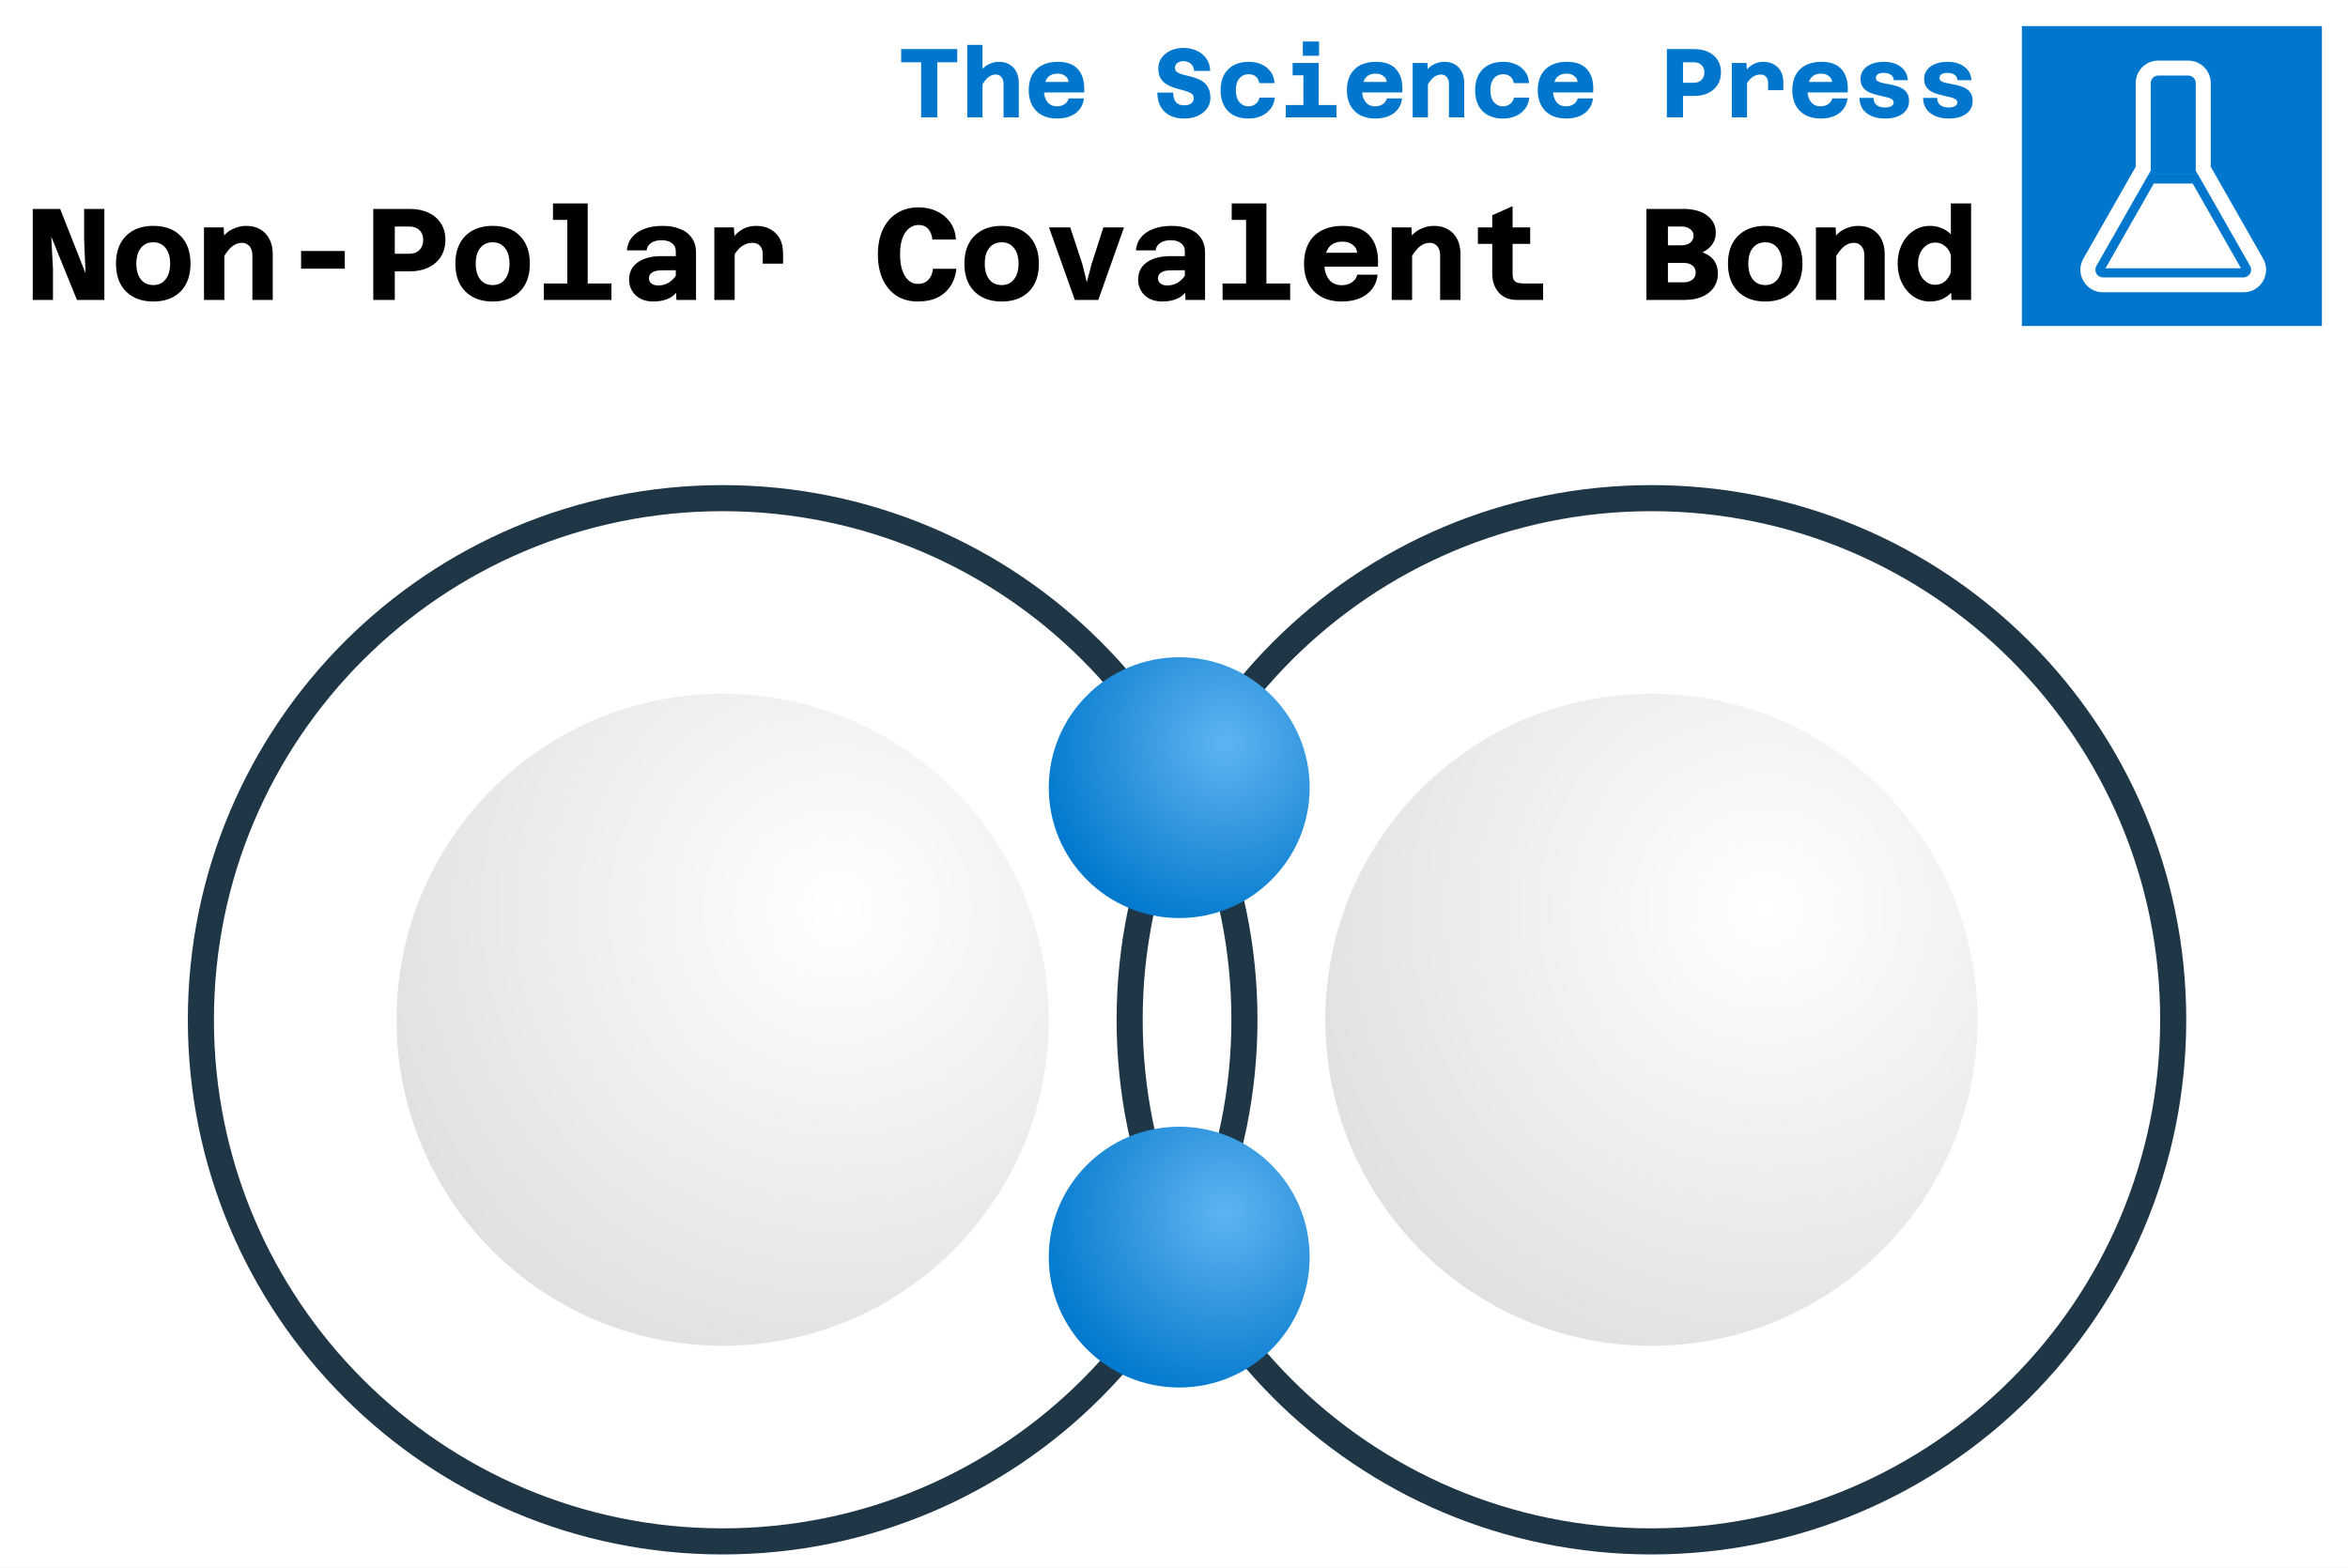
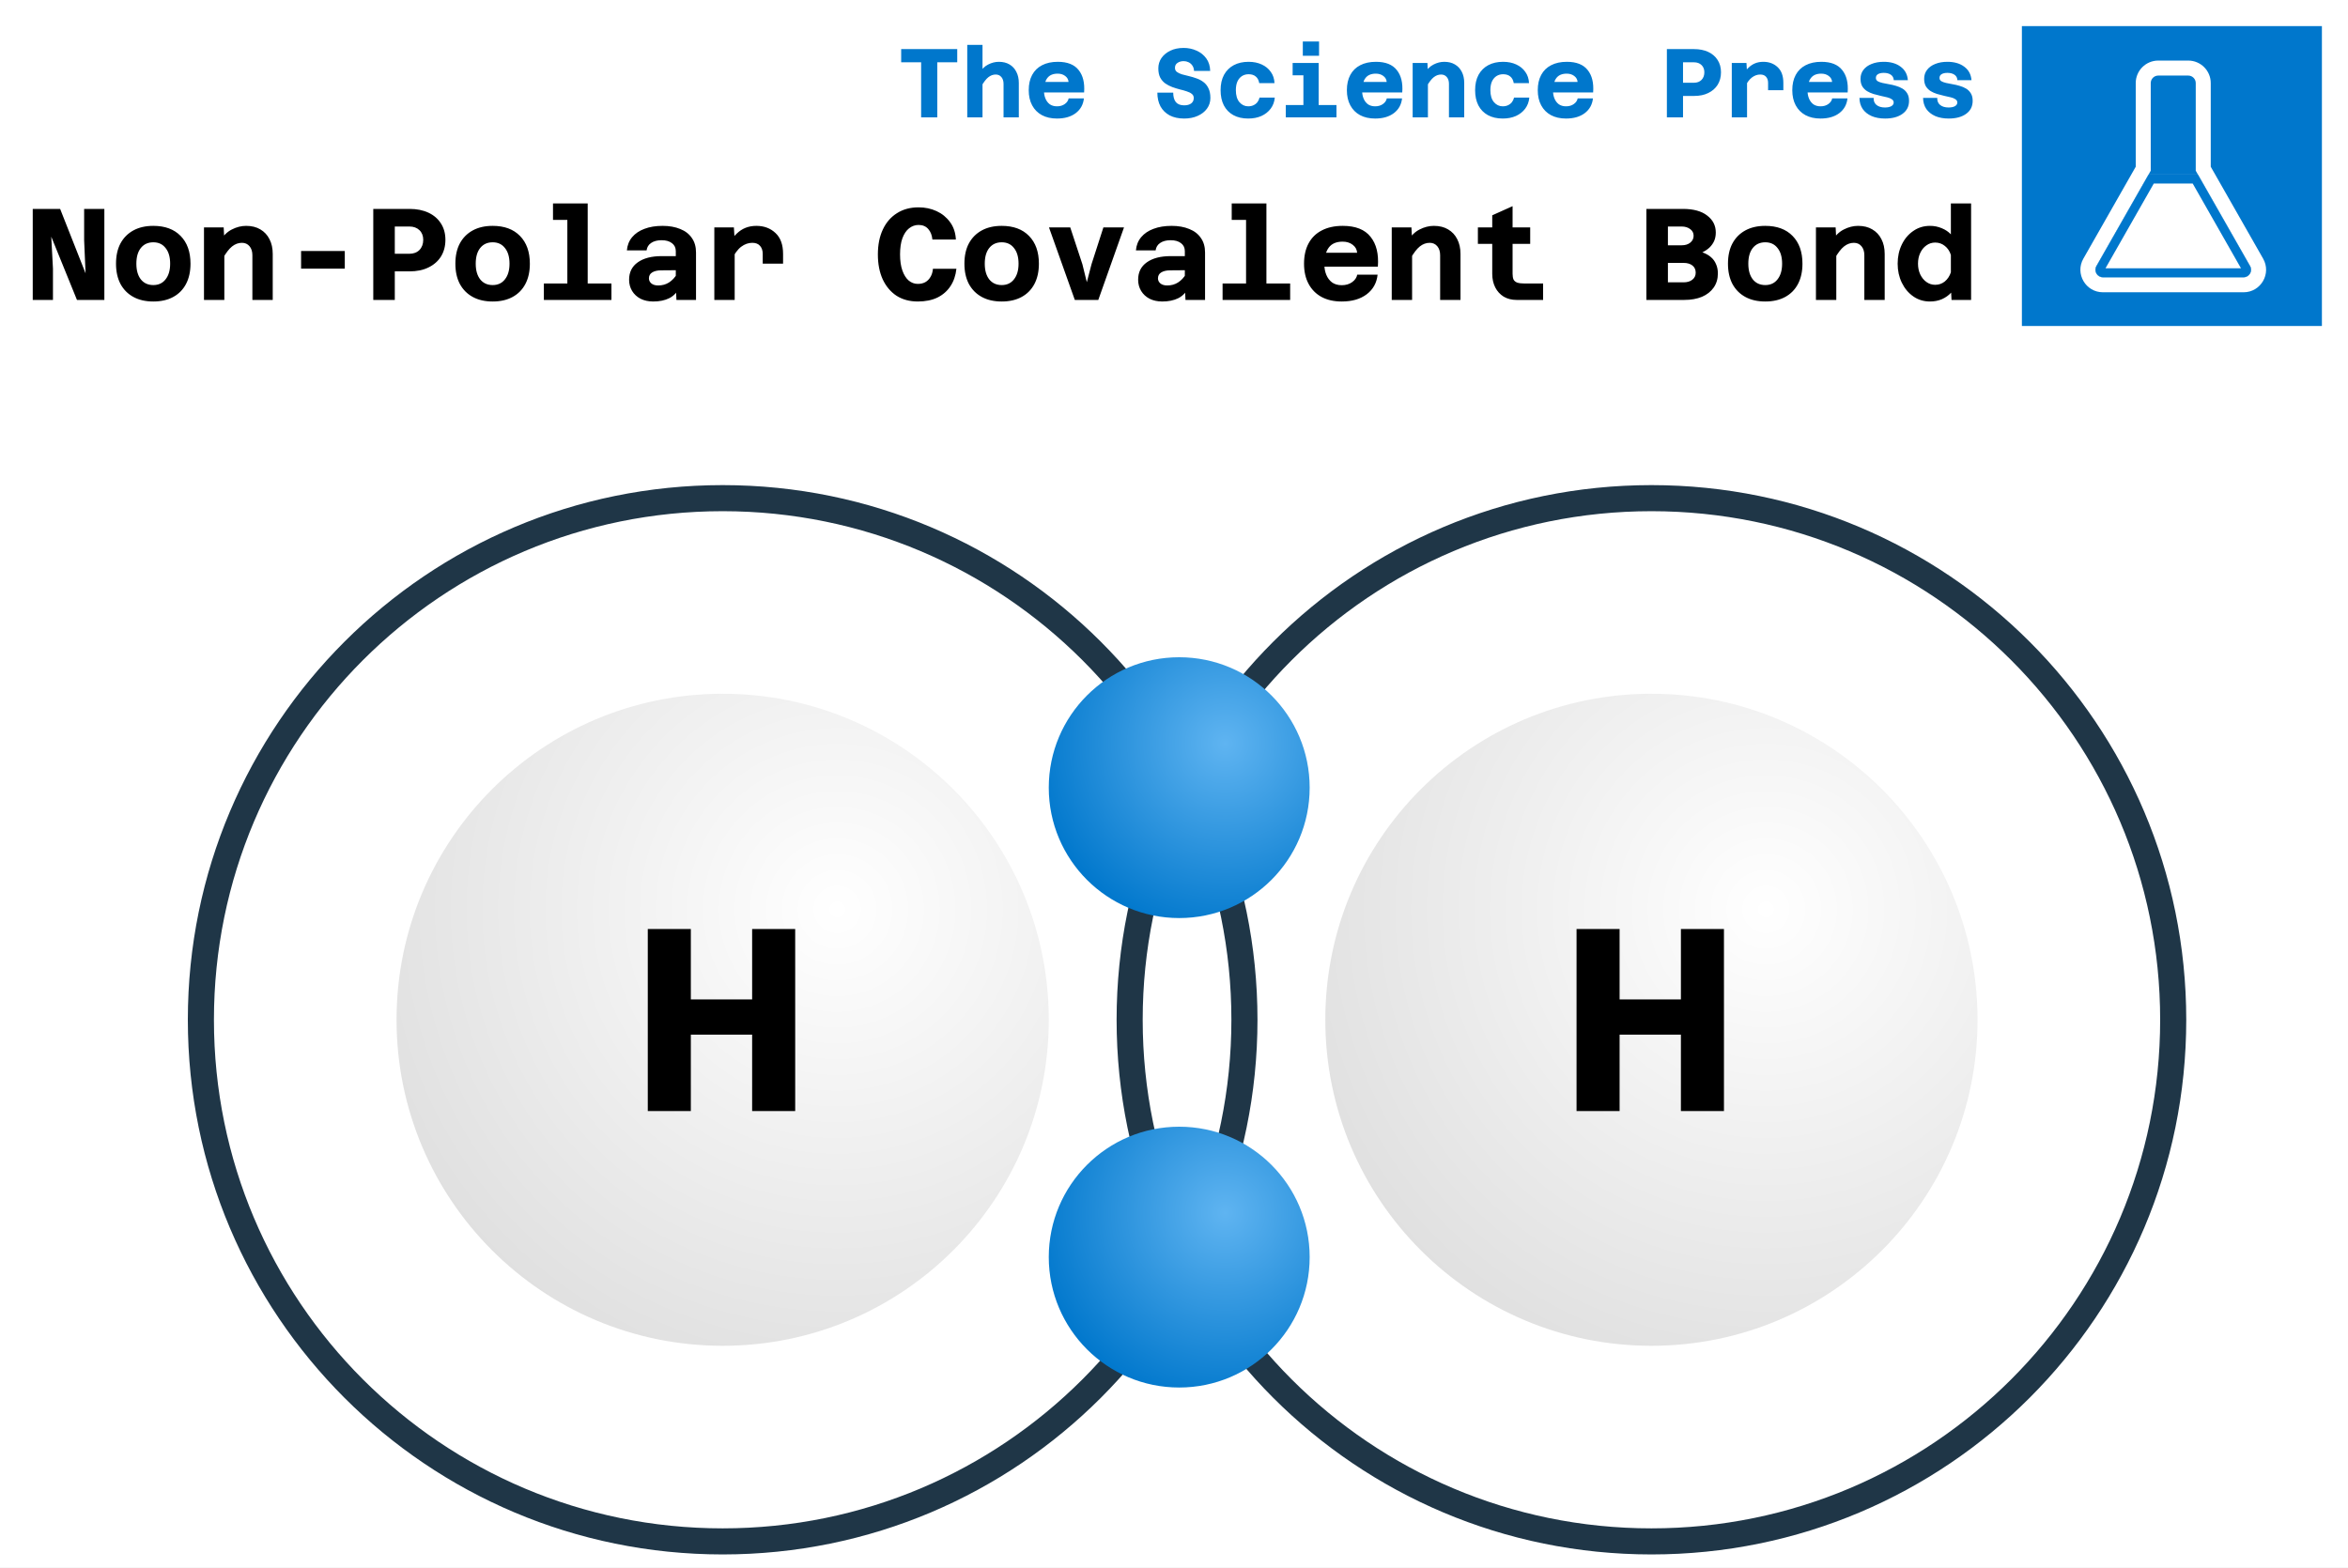
<svg xmlns="http://www.w3.org/2000/svg" width="900" height="601" viewBox="0 0 900 601" fill="none">
  <rect x="5" y="5" width="890" height="591" fill="white" stroke="white" stroke-width="10" />
  <g clip-path="url(#clip0_860_28)">
    <path d="M890 10H775V125H890V10Z" fill="#0077CC" />
    <path d="M838.764 26.1C841.94 26.1 844.514 28.674 844.514 31.85V64.687L864.967 100.592C867.15 104.425 864.382 109.187 859.971 109.187H806.058C801.646 109.187 798.878 104.425 801.061 100.592L821.514 64.687V31.85C821.514 28.674 824.089 26.1 827.264 26.1H838.764Z" fill="#0077CC" />
    <path d="M844.514 64.687H841.639V65.448L842.016 66.11L844.514 64.687ZM821.514 64.687L824.012 66.11L824.389 65.448V64.687H821.514ZM838.764 26.1V28.975C840.352 28.975 841.639 30.262 841.639 31.85H844.514H847.389C847.389 27.087 843.528 23.225 838.764 23.225V26.1ZM844.514 31.85H841.639V64.687H844.514H847.389V31.85H844.514ZM844.514 64.687L842.016 66.11L862.469 102.015L864.967 100.592L867.465 99.169L847.012 63.264L844.514 64.687ZM864.967 100.592L862.469 102.015C863.56 103.931 862.176 106.312 859.971 106.312V109.187V112.062C866.588 112.062 870.74 104.919 867.465 99.169L864.967 100.592ZM859.971 109.187V106.312H806.058V109.187L806.057 112.062H859.971V109.187ZM806.058 109.187V106.312C803.852 106.312 802.468 103.931 803.559 102.014L801.061 100.592L798.563 99.169C795.288 104.918 799.441 112.062 806.057 112.062L806.058 109.187ZM801.061 100.592L803.559 102.014L824.012 66.11L821.514 64.687L819.016 63.264L798.563 99.169L801.061 100.592ZM821.514 64.687H824.389V31.85H821.514H818.639V64.687H821.514ZM821.514 31.85H824.389C824.389 30.262 825.676 28.975 827.264 28.975L827.264 26.1V23.225C822.501 23.225 818.639 27.086 818.639 31.85H821.514ZM827.264 26.1L827.264 28.975H838.764V26.1V23.225H827.264V26.1Z" fill="white" />
    <path d="M841.932 66.925C842.123 66.925 842.312 66.937 842.5 66.956L862.471 102.015C863.562 103.932 862.177 106.313 859.972 106.313H806.059C803.854 106.313 802.469 103.932 803.561 102.015L823.549 66.925H841.932Z" fill="white" />
    <mask id="mask0_860_28" style="mask-type:luminance" maskUnits="userSpaceOnUse" x="803" y="66" width="60" height="41">
      <path d="M841.932 66.925C842.123 66.925 842.312 66.937 842.5 66.956L862.471 102.015C863.562 103.932 862.177 106.313 859.972 106.313H806.059C803.854 106.313 802.469 103.932 803.561 102.015L823.549 66.925H841.932Z" fill="white" />
    </mask>
    <g mask="url(#mask0_860_28)">
      <path d="M842.5 66.956L845.497 65.248L844.614 63.698L842.839 63.523L842.5 66.956ZM823.549 66.926V63.476H821.544L820.552 65.218L823.549 66.926ZM841.932 66.926V70.376C841.982 70.376 842.055 70.379 842.16 70.389L842.5 66.956L842.839 63.523C842.57 63.496 842.264 63.476 841.932 63.476V66.926ZM842.5 66.956L839.502 68.664L859.473 103.723L862.471 102.015L865.469 100.308L845.497 65.248L842.5 66.956ZM862.471 102.015L859.473 103.723C859.254 103.339 859.531 102.863 859.972 102.863L859.972 106.313V109.763C864.823 109.763 867.87 104.525 865.469 100.308L862.471 102.015ZM859.972 106.313L859.972 102.863H806.059V106.313L806.059 109.763H859.972V106.313ZM806.059 106.313V102.863C806.5 102.863 806.778 103.339 806.559 103.723L803.561 102.015L800.564 100.308C798.162 104.524 801.207 109.762 806.059 109.763L806.059 106.313ZM803.561 102.015L806.559 103.723L826.547 68.633L823.549 66.926L820.552 65.218L800.564 100.308L803.561 102.015ZM823.549 66.926V70.376H841.932V66.926V63.476H823.549V66.926Z" fill="#0077CC" />
    </g>
  </g>
  <path d="M353.075 45V23.887H345.425V18.825H366.913V23.887H359.263V45H353.075ZM384.665 45V32.175C384.665 31.075 384.39 30.2 383.84 29.55C383.29 28.9 382.565 28.575 381.665 28.575C380.64 28.575 379.69 28.925 378.815 29.625C377.965 30.3 377.065 31.475 376.115 33.15L375.29 28.238C376.24 26.587 377.39 25.425 378.74 24.75C380.09 24.05 381.465 23.7 382.865 23.7C384.465 23.7 385.827 24.038 386.952 24.712C388.102 25.387 388.977 26.337 389.577 27.562C390.202 28.762 390.515 30.175 390.515 31.8V45H384.665ZM370.752 45V17.212H376.602V45H370.752ZM405.154 45.45C402.904 45.45 400.967 45.013 399.342 44.138C397.742 43.263 396.504 42.013 395.629 40.388C394.754 38.763 394.317 36.825 394.317 34.575C394.317 32.3 394.754 30.35 395.629 28.725C396.504 27.1 397.767 25.863 399.417 25.012C401.092 24.137 403.104 23.7 405.454 23.7C409.129 23.7 411.792 24.75 413.442 26.85C415.117 28.925 415.817 31.788 415.542 35.438H398.967L399.004 31.425H409.579C409.504 30.475 409.079 29.712 408.304 29.137C407.529 28.538 406.567 28.238 405.417 28.238C403.617 28.238 402.292 28.8 401.442 29.925C400.592 31.05 400.167 32.688 400.167 34.837C400.167 35.913 400.354 36.9 400.729 37.8C401.104 38.7 401.654 39.425 402.379 39.975C403.129 40.5 404.054 40.763 405.154 40.763C406.329 40.763 407.317 40.475 408.117 39.9C408.942 39.325 409.442 38.6 409.617 37.725H415.467C415.217 40.1 414.167 41.987 412.317 43.388C410.492 44.763 408.104 45.45 405.154 45.45ZM453.896 45.45C451.746 45.45 449.896 45.05 448.346 44.25C446.821 43.425 445.646 42.275 444.821 40.8C444.021 39.3 443.621 37.538 443.621 35.513H449.696C449.696 37.087 450.034 38.3 450.709 39.15C451.409 39.975 452.471 40.388 453.896 40.388C455.021 40.388 455.909 40.15 456.559 39.675C457.234 39.175 457.571 38.475 457.571 37.575C457.571 36.9 457.321 36.375 456.821 36C456.346 35.6 455.696 35.275 454.871 35.025C454.071 34.75 453.184 34.5 452.209 34.275C451.259 34.025 450.296 33.725 449.321 33.375C448.371 33.025 447.484 32.562 446.659 31.988C445.859 31.413 445.209 30.663 444.709 29.738C444.234 28.812 443.996 27.637 443.996 26.212C443.996 24.738 444.396 23.413 445.196 22.238C446.021 21.062 447.159 20.125 448.609 19.425C450.059 18.725 451.759 18.375 453.709 18.375C455.484 18.375 457.134 18.725 458.659 19.425C460.184 20.1 461.421 21.087 462.371 22.387C463.321 23.688 463.821 25.288 463.871 27.188H457.684C457.634 26.337 457.409 25.637 457.009 25.087C456.634 24.538 456.146 24.125 455.546 23.85C454.971 23.575 454.359 23.438 453.709 23.438C452.784 23.438 451.996 23.663 451.346 24.113C450.696 24.538 450.371 25.175 450.371 26.025C450.371 26.675 450.609 27.188 451.084 27.562C451.584 27.938 452.234 28.25 453.034 28.5C453.859 28.725 454.746 28.95 455.696 29.175C456.671 29.4 457.634 29.688 458.584 30.038C459.559 30.363 460.446 30.825 461.246 31.425C462.071 32.025 462.721 32.825 463.196 33.825C463.696 34.8 463.946 36.05 463.946 37.575C463.946 39.1 463.509 40.462 462.634 41.663C461.784 42.837 460.596 43.763 459.071 44.438C457.571 45.112 455.846 45.45 453.896 45.45ZM478.436 45.45C476.236 45.45 474.336 45.013 472.736 44.138C471.161 43.263 469.948 42.013 469.098 40.388C468.273 38.763 467.861 36.825 467.861 34.575C467.861 32.275 468.298 30.312 469.173 28.688C470.073 27.062 471.323 25.825 472.923 24.975C474.523 24.125 476.411 23.7 478.586 23.7C480.486 23.7 482.161 24.038 483.611 24.712C485.086 25.387 486.248 26.337 487.098 27.562C487.973 28.762 488.448 30.2 488.523 31.875H482.673C482.473 30.725 482.023 29.875 481.323 29.325C480.648 28.75 479.736 28.462 478.586 28.462C477.636 28.462 476.786 28.7 476.036 29.175C475.311 29.65 474.736 30.337 474.311 31.238C473.911 32.138 473.711 33.25 473.711 34.575C473.711 36.55 474.161 38.075 475.061 39.15C475.986 40.225 477.111 40.763 478.436 40.763C479.211 40.763 479.886 40.625 480.461 40.35C481.061 40.075 481.561 39.688 481.961 39.188C482.361 38.663 482.636 38.075 482.786 37.425H488.636C488.486 39.05 487.961 40.462 487.061 41.663C486.161 42.862 484.973 43.8 483.498 44.475C482.023 45.125 480.336 45.45 478.436 45.45ZM499.6 45V24.15H505.45V45H499.6ZM492.85 45V40.275H512.275V45H492.85ZM495.475 28.875V24.15H502.525V28.875H495.475ZM499.375 21.375V15.9H505.6V21.375H499.375ZM527.103 45.45C524.853 45.45 522.915 45.013 521.29 44.138C519.69 43.263 518.453 42.013 517.578 40.388C516.703 38.763 516.265 36.825 516.265 34.575C516.265 32.3 516.703 30.35 517.578 28.725C518.453 27.1 519.715 25.863 521.365 25.012C523.04 24.137 525.053 23.7 527.403 23.7C531.078 23.7 533.74 24.75 535.39 26.85C537.065 28.925 537.765 31.788 537.49 35.438H520.915L520.953 31.425H531.528C531.453 30.475 531.028 29.712 530.253 29.137C529.478 28.538 528.515 28.238 527.365 28.238C525.565 28.238 524.24 28.8 523.39 29.925C522.54 31.05 522.115 32.688 522.115 34.837C522.115 35.913 522.303 36.9 522.678 37.8C523.053 38.7 523.603 39.425 524.328 39.975C525.078 40.5 526.003 40.763 527.103 40.763C528.278 40.763 529.265 40.475 530.065 39.9C530.89 39.325 531.39 38.6 531.565 37.725H537.415C537.165 40.1 536.115 41.987 534.265 43.388C532.44 44.763 530.053 45.45 527.103 45.45ZM555.392 45V32.138C555.392 31.062 555.117 30.2 554.567 29.55C554.017 28.9 553.292 28.575 552.392 28.575C551.367 28.575 550.417 28.925 549.542 29.625C548.692 30.3 547.792 31.475 546.842 33.15L546.017 28.2C546.967 26.575 548.117 25.425 549.467 24.75C550.817 24.05 552.192 23.7 553.592 23.7C555.192 23.7 556.555 24.038 557.68 24.712C558.83 25.387 559.705 26.325 560.305 27.525C560.93 28.725 561.242 30.137 561.242 31.762V45H555.392ZM541.48 45V24.15H547.142L547.33 27.863V45H541.48ZM575.994 45.45C573.794 45.45 571.894 45.013 570.294 44.138C568.719 43.263 567.507 42.013 566.657 40.388C565.832 38.763 565.419 36.825 565.419 34.575C565.419 32.275 565.857 30.312 566.732 28.688C567.632 27.062 568.882 25.825 570.482 24.975C572.082 24.125 573.969 23.7 576.144 23.7C578.044 23.7 579.719 24.038 581.169 24.712C582.644 25.387 583.807 26.337 584.657 27.562C585.532 28.762 586.007 30.2 586.082 31.875H580.232C580.032 30.725 579.582 29.875 578.882 29.325C578.207 28.75 577.294 28.462 576.144 28.462C575.194 28.462 574.344 28.7 573.594 29.175C572.869 29.65 572.294 30.337 571.869 31.238C571.469 32.138 571.269 33.25 571.269 34.575C571.269 36.55 571.719 38.075 572.619 39.15C573.544 40.225 574.669 40.763 575.994 40.763C576.769 40.763 577.444 40.625 578.019 40.35C578.619 40.075 579.119 39.688 579.519 39.188C579.919 38.663 580.194 38.075 580.344 37.425H586.194C586.044 39.05 585.519 40.462 584.619 41.663C583.719 42.862 582.532 43.8 581.057 44.475C579.582 45.125 577.894 45.45 575.994 45.45ZM600.271 45.45C598.021 45.45 596.084 45.013 594.459 44.138C592.859 43.263 591.621 42.013 590.746 40.388C589.871 38.763 589.434 36.825 589.434 34.575C589.434 32.3 589.871 30.35 590.746 28.725C591.621 27.1 592.884 25.863 594.534 25.012C596.209 24.137 598.221 23.7 600.571 23.7C604.246 23.7 606.909 24.75 608.559 26.85C610.234 28.925 610.934 31.788 610.659 35.438H594.084L594.121 31.425H604.696C604.621 30.475 604.196 29.712 603.421 29.137C602.646 28.538 601.684 28.238 600.534 28.238C598.734 28.238 597.409 28.8 596.559 29.925C595.709 31.05 595.284 32.688 595.284 34.837C595.284 35.913 595.471 36.9 595.846 37.8C596.221 38.7 596.771 39.425 597.496 39.975C598.246 40.5 599.171 40.763 600.271 40.763C601.446 40.763 602.434 40.475 603.234 39.9C604.059 39.325 604.559 38.6 604.734 37.725H610.584C610.334 40.1 609.284 41.987 607.434 43.388C605.609 44.763 603.221 45.45 600.271 45.45ZM643.351 36.788V31.725H649.313C650.513 31.725 651.476 31.363 652.201 30.637C652.926 29.887 653.288 28.913 653.288 27.712C653.288 26.562 652.926 25.637 652.201 24.938C651.476 24.238 650.513 23.887 649.313 23.887H643.351V18.825H649.351C651.426 18.825 653.238 19.188 654.788 19.913C656.338 20.637 657.538 21.675 658.388 23.025C659.238 24.35 659.663 25.913 659.663 27.712C659.663 29.538 659.238 31.137 658.388 32.513C657.538 33.862 656.338 34.913 654.788 35.663C653.263 36.413 651.451 36.788 649.351 36.788H643.351ZM638.926 45V18.825H645.113V45H638.926ZM677.715 34.575V31.762C677.715 30.812 677.465 30.05 676.965 29.475C676.465 28.875 675.715 28.575 674.715 28.575C673.59 28.575 672.528 28.95 671.528 29.7C670.528 30.45 669.578 31.75 668.678 33.6L668.078 28.688C668.728 27.587 669.44 26.675 670.215 25.95C670.99 25.2 671.84 24.637 672.765 24.262C673.715 23.887 674.753 23.7 675.878 23.7C678.103 23.7 679.94 24.387 681.39 25.762C682.84 27.113 683.565 29.113 683.565 31.762V34.575H677.715ZM663.803 45V24.15H669.428L669.653 27.9V45H663.803ZM697.83 45.45C695.58 45.45 693.643 45.013 692.018 44.138C690.418 43.263 689.18 42.013 688.305 40.388C687.43 38.763 686.993 36.825 686.993 34.575C686.993 32.3 687.43 30.35 688.305 28.725C689.18 27.1 690.443 25.863 692.093 25.012C693.768 24.137 695.78 23.7 698.13 23.7C701.805 23.7 704.468 24.75 706.118 26.85C707.793 28.925 708.493 31.788 708.218 35.438H691.643L691.68 31.425H702.255C702.18 30.475 701.755 29.712 700.98 29.137C700.205 28.538 699.243 28.238 698.093 28.238C696.293 28.238 694.968 28.8 694.118 29.925C693.268 31.05 692.843 32.688 692.843 34.837C692.843 35.913 693.03 36.9 693.405 37.8C693.78 38.7 694.33 39.425 695.055 39.975C695.805 40.5 696.73 40.763 697.83 40.763C699.005 40.763 699.993 40.475 700.793 39.9C701.618 39.325 702.118 38.6 702.293 37.725H708.143C707.893 40.1 706.843 41.987 704.993 43.388C703.168 44.763 700.78 45.45 697.83 45.45ZM722.557 45.45C720.607 45.45 718.895 45.138 717.42 44.513C715.945 43.862 714.795 42.95 713.97 41.775C713.17 40.575 712.757 39.163 712.732 37.538H718.17C718.12 38.688 718.482 39.587 719.257 40.237C720.057 40.888 721.145 41.212 722.52 41.212C723.52 41.212 724.32 41.05 724.92 40.725C725.545 40.375 725.857 39.9 725.857 39.3C725.857 38.775 725.62 38.362 725.145 38.062C724.695 37.737 724.095 37.487 723.345 37.312C722.595 37.112 721.77 36.925 720.87 36.75C719.97 36.55 719.057 36.312 718.132 36.038C717.232 35.763 716.407 35.4 715.657 34.95C714.907 34.475 714.295 33.862 713.82 33.112C713.37 32.337 713.145 31.375 713.145 30.225C713.145 28.9 713.52 27.75 714.27 26.775C715.02 25.8 716.057 25.05 717.382 24.525C718.732 23.975 720.282 23.7 722.032 23.7C724.707 23.7 726.87 24.325 728.52 25.575C730.195 26.8 731.12 28.525 731.295 30.75H725.895C725.845 29.825 725.47 29.125 724.77 28.65C724.07 28.175 723.17 27.938 722.07 27.938C721.145 27.938 720.407 28.1 719.857 28.425C719.307 28.75 719.032 29.238 719.032 29.887C719.032 30.413 719.257 30.825 719.707 31.125C720.182 31.4 720.795 31.625 721.545 31.8C722.295 31.975 723.12 32.138 724.02 32.288C724.945 32.438 725.857 32.65 726.757 32.925C727.657 33.175 728.482 33.525 729.232 33.975C729.982 34.425 730.582 35.025 731.032 35.775C731.507 36.525 731.745 37.487 731.745 38.663C731.745 40.788 730.907 42.45 729.232 43.65C727.582 44.85 725.357 45.45 722.557 45.45ZM746.947 45.45C744.997 45.45 743.284 45.138 741.809 44.513C740.334 43.862 739.184 42.95 738.359 41.775C737.559 40.575 737.147 39.163 737.122 37.538H742.559C742.509 38.688 742.872 39.587 743.647 40.237C744.447 40.888 745.534 41.212 746.909 41.212C747.909 41.212 748.709 41.05 749.309 40.725C749.934 40.375 750.247 39.9 750.247 39.3C750.247 38.775 750.009 38.362 749.534 38.062C749.084 37.737 748.484 37.487 747.734 37.312C746.984 37.112 746.159 36.925 745.259 36.75C744.359 36.55 743.447 36.312 742.522 36.038C741.622 35.763 740.797 35.4 740.047 34.95C739.297 34.475 738.684 33.862 738.209 33.112C737.759 32.337 737.534 31.375 737.534 30.225C737.534 28.9 737.909 27.75 738.659 26.775C739.409 25.8 740.447 25.05 741.772 24.525C743.122 23.975 744.672 23.7 746.422 23.7C749.097 23.7 751.259 24.325 752.909 25.575C754.584 26.8 755.509 28.525 755.684 30.75H750.284C750.234 29.825 749.859 29.125 749.159 28.65C748.459 28.175 747.559 27.938 746.459 27.938C745.534 27.938 744.797 28.1 744.247 28.425C743.697 28.75 743.422 29.238 743.422 29.887C743.422 30.413 743.647 30.825 744.097 31.125C744.572 31.4 745.184 31.625 745.934 31.8C746.684 31.975 747.509 32.138 748.409 32.288C749.334 32.438 750.247 32.65 751.147 32.925C752.047 33.175 752.872 33.525 753.622 33.975C754.372 34.425 754.972 35.025 755.422 35.775C755.897 36.525 756.134 37.487 756.134 38.663C756.134 40.788 755.297 42.45 753.622 43.65C751.972 44.85 749.747 45.45 746.947 45.45Z" fill="#0077CC" />
  <circle cx="277" cy="391" r="125" fill="url(#paint0_radial_860_28)" />
  <circle cx="277" cy="391" r="200" stroke="#1F3647" stroke-width="10" />
  <circle cx="633" cy="391" r="125" fill="url(#paint1_radial_860_28)" />
  <circle cx="633" cy="391" r="200" stroke="#1F3647" stroke-width="10" />
  <circle cx="452" cy="302" r="50" fill="url(#paint2_radial_860_28)" />
  <circle cx="452" cy="482" r="50" fill="url(#paint3_radial_860_28)" />
+   <path d="M288.3 426V356.2H304.8V426H288.3ZM248.3 426V356.2H264.8V426H248.3ZM263.1 396.7V383.2H289.9V396.7H263.1Z" fill="black" />
+   <path d="M644.3 426V356.2H660.8V426H644.3ZM604.3 426V356.2H620.8V426H604.3ZM619.1 396.7V383.2H645.9V396.7H619.1Z" fill="black" />
  <path d="M12.55 115V80.1H23.05L32.8 104.8L32.25 92.1V80.1H40V115H29.5L19.65 90.75L20.3 103V115H12.55ZM58.77 115.6C55.803 115.6 53.253 115.017 51.12 113.85C48.986 112.683 47.336 111.017 46.169 108.85C45.036 106.683 44.469 104.1 44.469 101.1C44.469 98.067 45.036 95.483 46.169 93.35C47.336 91.183 48.986 89.517 51.12 88.35C53.253 87.183 55.803 86.6 58.77 86.6C63.236 86.6 66.719 87.883 69.219 90.45C71.753 93.017 73.019 96.567 73.019 101.1C73.019 104.1 72.453 106.683 71.32 108.85C70.186 111.017 68.553 112.683 66.419 113.85C64.286 115.017 61.736 115.6 58.77 115.6ZM58.77 109.3C60.77 109.3 62.336 108.567 63.469 107.1C64.636 105.633 65.219 103.633 65.219 101.1C65.219 98.533 64.636 96.533 63.469 95.1C62.336 93.633 60.77 92.9 58.77 92.9C56.736 92.9 55.136 93.633 53.969 95.1C52.836 96.533 52.27 98.533 52.27 101.1C52.27 103.633 52.836 105.633 53.969 107.1C55.136 108.567 56.736 109.3 58.77 109.3ZM96.739 115V97.85C96.739 96.417 96.372 95.267 95.639 94.4C94.906 93.533 93.939 93.1 92.739 93.1C91.372 93.1 90.106 93.567 88.939 94.5C87.806 95.4 86.606 96.967 85.339 99.2L84.239 92.6C85.506 90.433 87.039 88.9 88.839 88C90.639 87.067 92.472 86.6 94.339 86.6C96.472 86.6 98.289 87.05 99.789 87.95C101.322 88.85 102.489 90.1 103.289 91.7C104.122 93.3 104.539 95.183 104.539 97.35V115H96.739ZM78.189 115V87.2H85.739L85.989 92.15V115H78.189ZM115.409 103V96.25H132.159V103H115.409ZM148.978 104.05V97.3H156.928C158.528 97.3 159.811 96.817 160.778 95.85C161.745 94.85 162.228 93.55 162.228 91.95C162.228 90.417 161.745 89.183 160.778 88.25C159.811 87.317 158.528 86.85 156.928 86.85H148.978V80.1H156.978C159.745 80.1 162.161 80.583 164.228 81.55C166.295 82.517 167.895 83.9 169.028 85.7C170.161 87.467 170.728 89.55 170.728 91.95C170.728 94.383 170.161 96.517 169.028 98.35C167.895 100.15 166.295 101.55 164.228 102.55C162.195 103.55 159.778 104.05 156.978 104.05H148.978ZM143.078 115V80.1H151.328V115H143.078ZM188.848 115.6C185.881 115.6 183.331 115.017 181.198 113.85C179.064 112.683 177.414 111.017 176.248 108.85C175.114 106.683 174.548 104.1 174.548 101.1C174.548 98.067 175.114 95.483 176.248 93.35C177.414 91.183 179.064 89.517 181.198 88.35C183.331 87.183 185.881 86.6 188.848 86.6C193.314 86.6 196.798 87.883 199.298 90.45C201.831 93.017 203.098 96.567 203.098 101.1C203.098 104.1 202.531 106.683 201.398 108.85C200.264 111.017 198.631 112.683 196.498 113.85C194.364 115.017 191.814 115.6 188.848 115.6ZM188.848 109.3C190.848 109.3 192.414 108.567 193.548 107.1C194.714 105.633 195.298 103.633 195.298 101.1C195.298 98.533 194.714 96.533 193.548 95.1C192.414 93.633 190.848 92.9 188.848 92.9C186.814 92.9 185.214 93.633 184.048 95.1C182.914 96.533 182.348 98.533 182.348 101.1C182.348 103.633 182.914 105.633 184.048 107.1C185.214 108.567 186.814 109.3 188.848 109.3ZM217.467 115V78H225.267V115H217.467ZM208.467 115V108.7H234.367V115H208.467ZM211.967 84.3V78H221.367V84.3H211.967ZM259.287 115L259.037 110V96.3C259.037 95 258.553 93.983 257.587 93.25C256.62 92.483 255.287 92.1 253.587 92.1C251.953 92.1 250.62 92.45 249.587 93.15C248.587 93.817 248.003 94.767 247.837 96H240.287C240.453 94.033 241.12 92.35 242.287 90.95C243.453 89.55 245.02 88.483 246.987 87.75C248.987 86.983 251.303 86.6 253.937 86.6C256.537 86.6 258.803 87 260.737 87.8C262.67 88.567 264.153 89.717 265.187 91.25C266.253 92.75 266.787 94.6 266.787 96.8V115H259.287ZM250.387 115.6C248.553 115.6 246.937 115.25 245.537 114.55C244.137 113.817 243.053 112.817 242.287 111.55C241.52 110.283 241.137 108.85 241.137 107.25C241.137 104.383 242.237 102.167 244.437 100.6C246.67 99 249.737 98.2 253.637 98.2H259.787V103.6L253.437 103.65C252.003 103.65 250.853 103.917 249.987 104.45C249.153 104.95 248.737 105.717 248.737 106.75C248.737 107.483 249.037 108.117 249.637 108.65C250.27 109.183 251.153 109.45 252.287 109.45C253.853 109.45 255.237 109.067 256.437 108.3C257.67 107.5 258.687 106.417 259.487 105.05L260.337 110.3C259.503 112.133 258.22 113.483 256.487 114.35C254.787 115.183 252.753 115.6 250.387 115.6ZM292.356 101.1V97.35C292.356 96.083 292.023 95.067 291.356 94.3C290.69 93.5 289.69 93.1 288.356 93.1C286.856 93.1 285.44 93.6 284.106 94.6C282.773 95.6 281.506 97.333 280.306 99.8L279.506 93.25C280.373 91.783 281.323 90.567 282.356 89.6C283.39 88.6 284.523 87.85 285.756 87.35C287.023 86.85 288.406 86.6 289.906 86.6C292.873 86.6 295.323 87.517 297.256 89.35C299.19 91.15 300.156 93.817 300.156 97.35V101.1H292.356ZM273.806 115V87.2H281.306L281.606 92.2V115H273.806ZM351.795 115.6C348.662 115.6 345.945 114.867 343.645 113.4C341.379 111.9 339.612 109.8 338.345 107.1C337.112 104.367 336.495 101.183 336.495 97.55C336.495 93.883 337.129 90.7 338.395 88C339.662 85.3 341.462 83.217 343.795 81.75C346.129 80.25 348.895 79.5 352.095 79.5C354.595 79.5 356.895 79.983 358.995 80.95C361.095 81.917 362.812 83.317 364.145 85.15C365.512 86.983 366.262 89.217 366.395 91.85H357.395C357.229 90.15 356.695 88.8 355.795 87.8C354.895 86.767 353.662 86.25 352.095 86.25C350.762 86.25 349.545 86.683 348.445 87.55C347.379 88.383 346.529 89.65 345.895 91.35C345.295 93.017 344.995 95.083 344.995 97.55C344.995 99.983 345.295 102.05 345.895 103.75C346.495 105.417 347.295 106.683 348.295 107.55C349.329 108.417 350.495 108.85 351.795 108.85C352.895 108.85 353.845 108.633 354.645 108.2C355.479 107.733 356.145 107.067 356.645 106.2C357.179 105.333 357.495 104.283 357.595 103.05H366.595C366.329 105.617 365.562 107.85 364.295 109.75C363.062 111.617 361.395 113.067 359.295 114.1C357.195 115.1 354.695 115.6 351.795 115.6ZM383.965 115.6C380.998 115.6 378.448 115.017 376.315 113.85C374.182 112.683 372.532 111.017 371.365 108.85C370.232 106.683 369.665 104.1 369.665 101.1C369.665 98.067 370.232 95.483 371.365 93.35C372.532 91.183 374.182 89.517 376.315 88.35C378.448 87.183 380.998 86.6 383.965 86.6C388.432 86.6 391.915 87.883 394.415 90.45C396.948 93.017 398.215 96.567 398.215 101.1C398.215 104.1 397.648 106.683 396.515 108.85C395.382 111.017 393.748 112.683 391.615 113.85C389.482 115.017 386.932 115.6 383.965 115.6ZM383.965 109.3C385.965 109.3 387.532 108.567 388.665 107.1C389.832 105.633 390.415 103.633 390.415 101.1C390.415 98.533 389.832 96.533 388.665 95.1C387.532 93.633 385.965 92.9 383.965 92.9C381.932 92.9 380.332 93.633 379.165 95.1C378.032 96.533 377.465 98.533 377.465 101.1C377.465 103.633 378.032 105.633 379.165 107.1C380.332 108.567 381.932 109.3 383.965 109.3ZM411.984 115L402.084 87.2H410.234L414.884 101.3L416.584 108.2L418.384 101.3L422.934 87.2H430.834L420.984 115H411.984ZM454.404 115L454.154 110V96.3C454.154 95 453.671 93.983 452.704 93.25C451.737 92.483 450.404 92.1 448.704 92.1C447.071 92.1 445.737 92.45 444.704 93.15C443.704 93.817 443.121 94.767 442.954 96H435.404C435.571 94.033 436.237 92.35 437.404 90.95C438.571 89.55 440.137 88.483 442.104 87.75C444.104 86.983 446.421 86.6 449.054 86.6C451.654 86.6 453.921 87 455.854 87.8C457.787 88.567 459.271 89.717 460.304 91.25C461.371 92.75 461.904 94.6 461.904 96.8V115H454.404ZM445.504 115.6C443.671 115.6 442.054 115.25 440.654 114.55C439.254 113.817 438.171 112.817 437.404 111.55C436.637 110.283 436.254 108.85 436.254 107.25C436.254 104.383 437.354 102.167 439.554 100.6C441.787 99 444.854 98.2 448.754 98.2H454.904V103.6L448.554 103.65C447.121 103.65 445.971 103.917 445.104 104.45C444.271 104.95 443.854 105.717 443.854 106.75C443.854 107.483 444.154 108.117 444.754 108.65C445.387 109.183 446.271 109.45 447.404 109.45C448.971 109.45 450.354 109.067 451.554 108.3C452.787 107.5 453.804 106.417 454.604 105.05L455.454 110.3C454.621 112.133 453.337 113.483 451.604 114.35C449.904 115.183 447.871 115.6 445.504 115.6ZM477.623 115V78H485.423V115H477.623ZM468.623 115V108.7H494.523V115H468.623ZM472.123 84.3V78H481.523V84.3H472.123ZM514.293 115.6C511.293 115.6 508.71 115.017 506.543 113.85C504.41 112.683 502.76 111.017 501.593 108.85C500.426 106.683 499.843 104.1 499.843 101.1C499.843 98.067 500.426 95.467 501.593 93.3C502.76 91.133 504.443 89.483 506.643 88.35C508.876 87.183 511.56 86.6 514.693 86.6C519.593 86.6 523.143 88 525.343 90.8C527.576 93.567 528.51 97.383 528.143 102.25H506.043L506.093 96.9H520.193C520.093 95.633 519.526 94.617 518.493 93.85C517.46 93.05 516.176 92.65 514.643 92.65C512.243 92.65 510.476 93.4 509.343 94.9C508.21 96.4 507.643 98.583 507.643 101.45C507.643 102.883 507.893 104.2 508.393 105.4C508.893 106.6 509.626 107.567 510.593 108.3C511.593 109 512.826 109.35 514.293 109.35C515.86 109.35 517.176 108.967 518.243 108.2C519.343 107.433 520.01 106.467 520.243 105.3H528.043C527.71 108.467 526.31 110.983 523.843 112.85C521.41 114.683 518.226 115.6 514.293 115.6ZM552.013 115V97.85C552.013 96.417 551.646 95.267 550.913 94.4C550.179 93.533 549.213 93.1 548.013 93.1C546.646 93.1 545.379 93.567 544.213 94.5C543.079 95.4 541.879 96.967 540.613 99.2L539.513 92.6C540.779 90.433 542.313 88.9 544.113 88C545.913 87.067 547.746 86.6 549.613 86.6C551.746 86.6 553.563 87.05 555.063 87.95C556.596 88.85 557.763 90.1 558.562 91.7C559.396 93.3 559.813 95.183 559.813 97.35V115H552.013ZM533.463 115V87.2H541.013L541.263 92.15V115H533.463ZM581.332 115C579.465 115 577.815 114.583 576.382 113.75C574.982 112.883 573.899 111.7 573.132 110.2C572.365 108.667 571.982 106.933 571.982 105V82.55L579.782 79.05V105C579.782 105.867 579.899 106.583 580.132 107.15C580.399 107.683 580.865 108.083 581.532 108.35C582.232 108.583 583.199 108.7 584.432 108.7H591.482V115H581.332ZM566.482 93.5V87.2H586.532V93.5H566.482ZM652.521 96.75C653.854 97.217 654.954 97.833 655.821 98.6C656.688 99.333 657.338 100.233 657.771 101.3C658.238 102.333 658.471 103.517 658.471 104.85C658.471 106.917 657.938 108.717 656.871 110.25C655.804 111.783 654.304 112.967 652.371 113.8C650.438 114.6 648.171 115 645.571 115H631.071V80.1H645.071C649.104 80.1 652.204 80.95 654.371 82.65C656.571 84.317 657.671 86.483 657.671 89.15C657.671 90.383 657.454 91.483 657.021 92.45C656.588 93.383 655.988 94.217 655.221 94.95C654.454 95.65 653.554 96.25 652.521 96.75ZM644.571 86.85H639.321V94.05H644.571C645.938 94.05 647.038 93.717 647.871 93.05C648.738 92.35 649.171 91.467 649.171 90.4C649.171 89.333 648.738 88.483 647.871 87.85C647.004 87.183 645.904 86.85 644.571 86.85ZM639.321 108.25H645.321C646.721 108.25 647.838 107.917 648.671 107.25C649.538 106.583 649.971 105.683 649.971 104.55C649.971 103.383 649.554 102.467 648.721 101.8C647.888 101.133 646.738 100.8 645.271 100.8H639.321V108.25ZM676.641 115.6C673.674 115.6 671.124 115.017 668.991 113.85C666.857 112.683 665.207 111.017 664.041 108.85C662.907 106.683 662.341 104.1 662.341 101.1C662.341 98.067 662.907 95.483 664.041 93.35C665.207 91.183 666.857 89.517 668.991 88.35C671.124 87.183 673.674 86.6 676.641 86.6C681.107 86.6 684.591 87.883 687.091 90.45C689.624 93.017 690.891 96.567 690.891 101.1C690.891 104.1 690.324 106.683 689.191 108.85C688.057 111.017 686.424 112.683 684.291 113.85C682.157 115.017 679.607 115.6 676.641 115.6ZM676.641 109.3C678.641 109.3 680.207 108.567 681.341 107.1C682.507 105.633 683.091 103.633 683.091 101.1C683.091 98.533 682.507 96.533 681.341 95.1C680.207 93.633 678.641 92.9 676.641 92.9C674.607 92.9 673.007 93.633 671.841 95.1C670.707 96.533 670.141 98.533 670.141 101.1C670.141 103.633 670.707 105.633 671.841 107.1C673.007 108.567 674.607 109.3 676.641 109.3ZM714.61 115V97.85C714.61 96.417 714.243 95.267 713.51 94.4C712.777 93.533 711.81 93.1 710.61 93.1C709.243 93.1 707.977 93.567 706.81 94.5C705.677 95.4 704.477 96.967 703.21 99.2L702.11 92.6C703.377 90.433 704.91 88.9 706.71 88C708.51 87.067 710.343 86.6 712.21 86.6C714.343 86.6 716.16 87.05 717.66 87.95C719.193 88.85 720.36 90.1 721.16 91.7C721.993 93.3 722.41 95.183 722.41 97.35V115H714.61ZM696.06 115V87.2H703.61L703.86 92.15V115H696.06ZM739.78 86.6C741.38 86.6 742.88 86.9 744.28 87.5C745.68 88.067 746.846 88.85 747.78 89.85V78H755.53V115H748.03L747.88 112.2C746.946 113.233 745.78 114.067 744.38 114.7C742.98 115.3 741.446 115.6 739.78 115.6C737.38 115.6 735.246 114.95 733.38 113.65C731.513 112.35 730.046 110.6 728.98 108.4C727.913 106.2 727.38 103.767 727.38 101.1C727.38 98.4 727.913 95.95 728.98 93.75C730.046 91.55 731.513 89.817 733.38 88.55C735.246 87.25 737.38 86.6 739.78 86.6ZM741.78 109.2C743.18 109.2 744.413 108.767 745.48 107.9C746.546 107 747.313 105.833 747.78 104.4V97.75C747.313 96.283 746.546 95.133 745.48 94.3C744.413 93.433 743.18 93 741.78 93C740.513 93 739.38 93.367 738.38 94.1C737.38 94.8 736.596 95.767 736.03 97C735.463 98.2 735.18 99.567 735.18 101.1C735.18 102.6 735.463 103.967 736.03 105.2C736.596 106.4 737.38 107.367 738.38 108.1C739.38 108.833 740.513 109.2 741.78 109.2Z" fill="black" />
  <defs>
    <radialGradient id="paint0_radial_860_28" cx="0" cy="0" r="1" gradientUnits="userSpaceOnUse" gradientTransform="translate(320.75 348.5) rotate(136.081) scale(187.417)">
      <stop stop-color="white" />
      <stop offset="1" stop-color="#E0E0E0" />
    </radialGradient>
    <radialGradient id="paint1_radial_860_28" cx="0" cy="0" r="1" gradientUnits="userSpaceOnUse" gradientTransform="translate(676.75 348.5) rotate(136.081) scale(187.417)">
      <stop stop-color="white" />
      <stop offset="1" stop-color="#E0E0E0" />
    </radialGradient>
    <radialGradient id="paint2_radial_860_28" cx="0" cy="0" r="1" gradientUnits="userSpaceOnUse" gradientTransform="translate(469.5 285) rotate(136.081) scale(74.9667)">
      <stop stop-color="#5FB4F1" />
      <stop offset="1" stop-color="#0077CC" />
    </radialGradient>
    <radialGradient id="paint3_radial_860_28" cx="0" cy="0" r="1" gradientUnits="userSpaceOnUse" gradientTransform="translate(469.5 465) rotate(136.081) scale(74.9667)">
      <stop stop-color="#5FB4F1" />
      <stop offset="1" stop-color="#0077CC" />
    </radialGradient>
    <clipPath id="clip0_860_28">
      <rect width="115" height="115" fill="white" transform="translate(775 10)" />
    </clipPath>
  </defs>
</svg>
